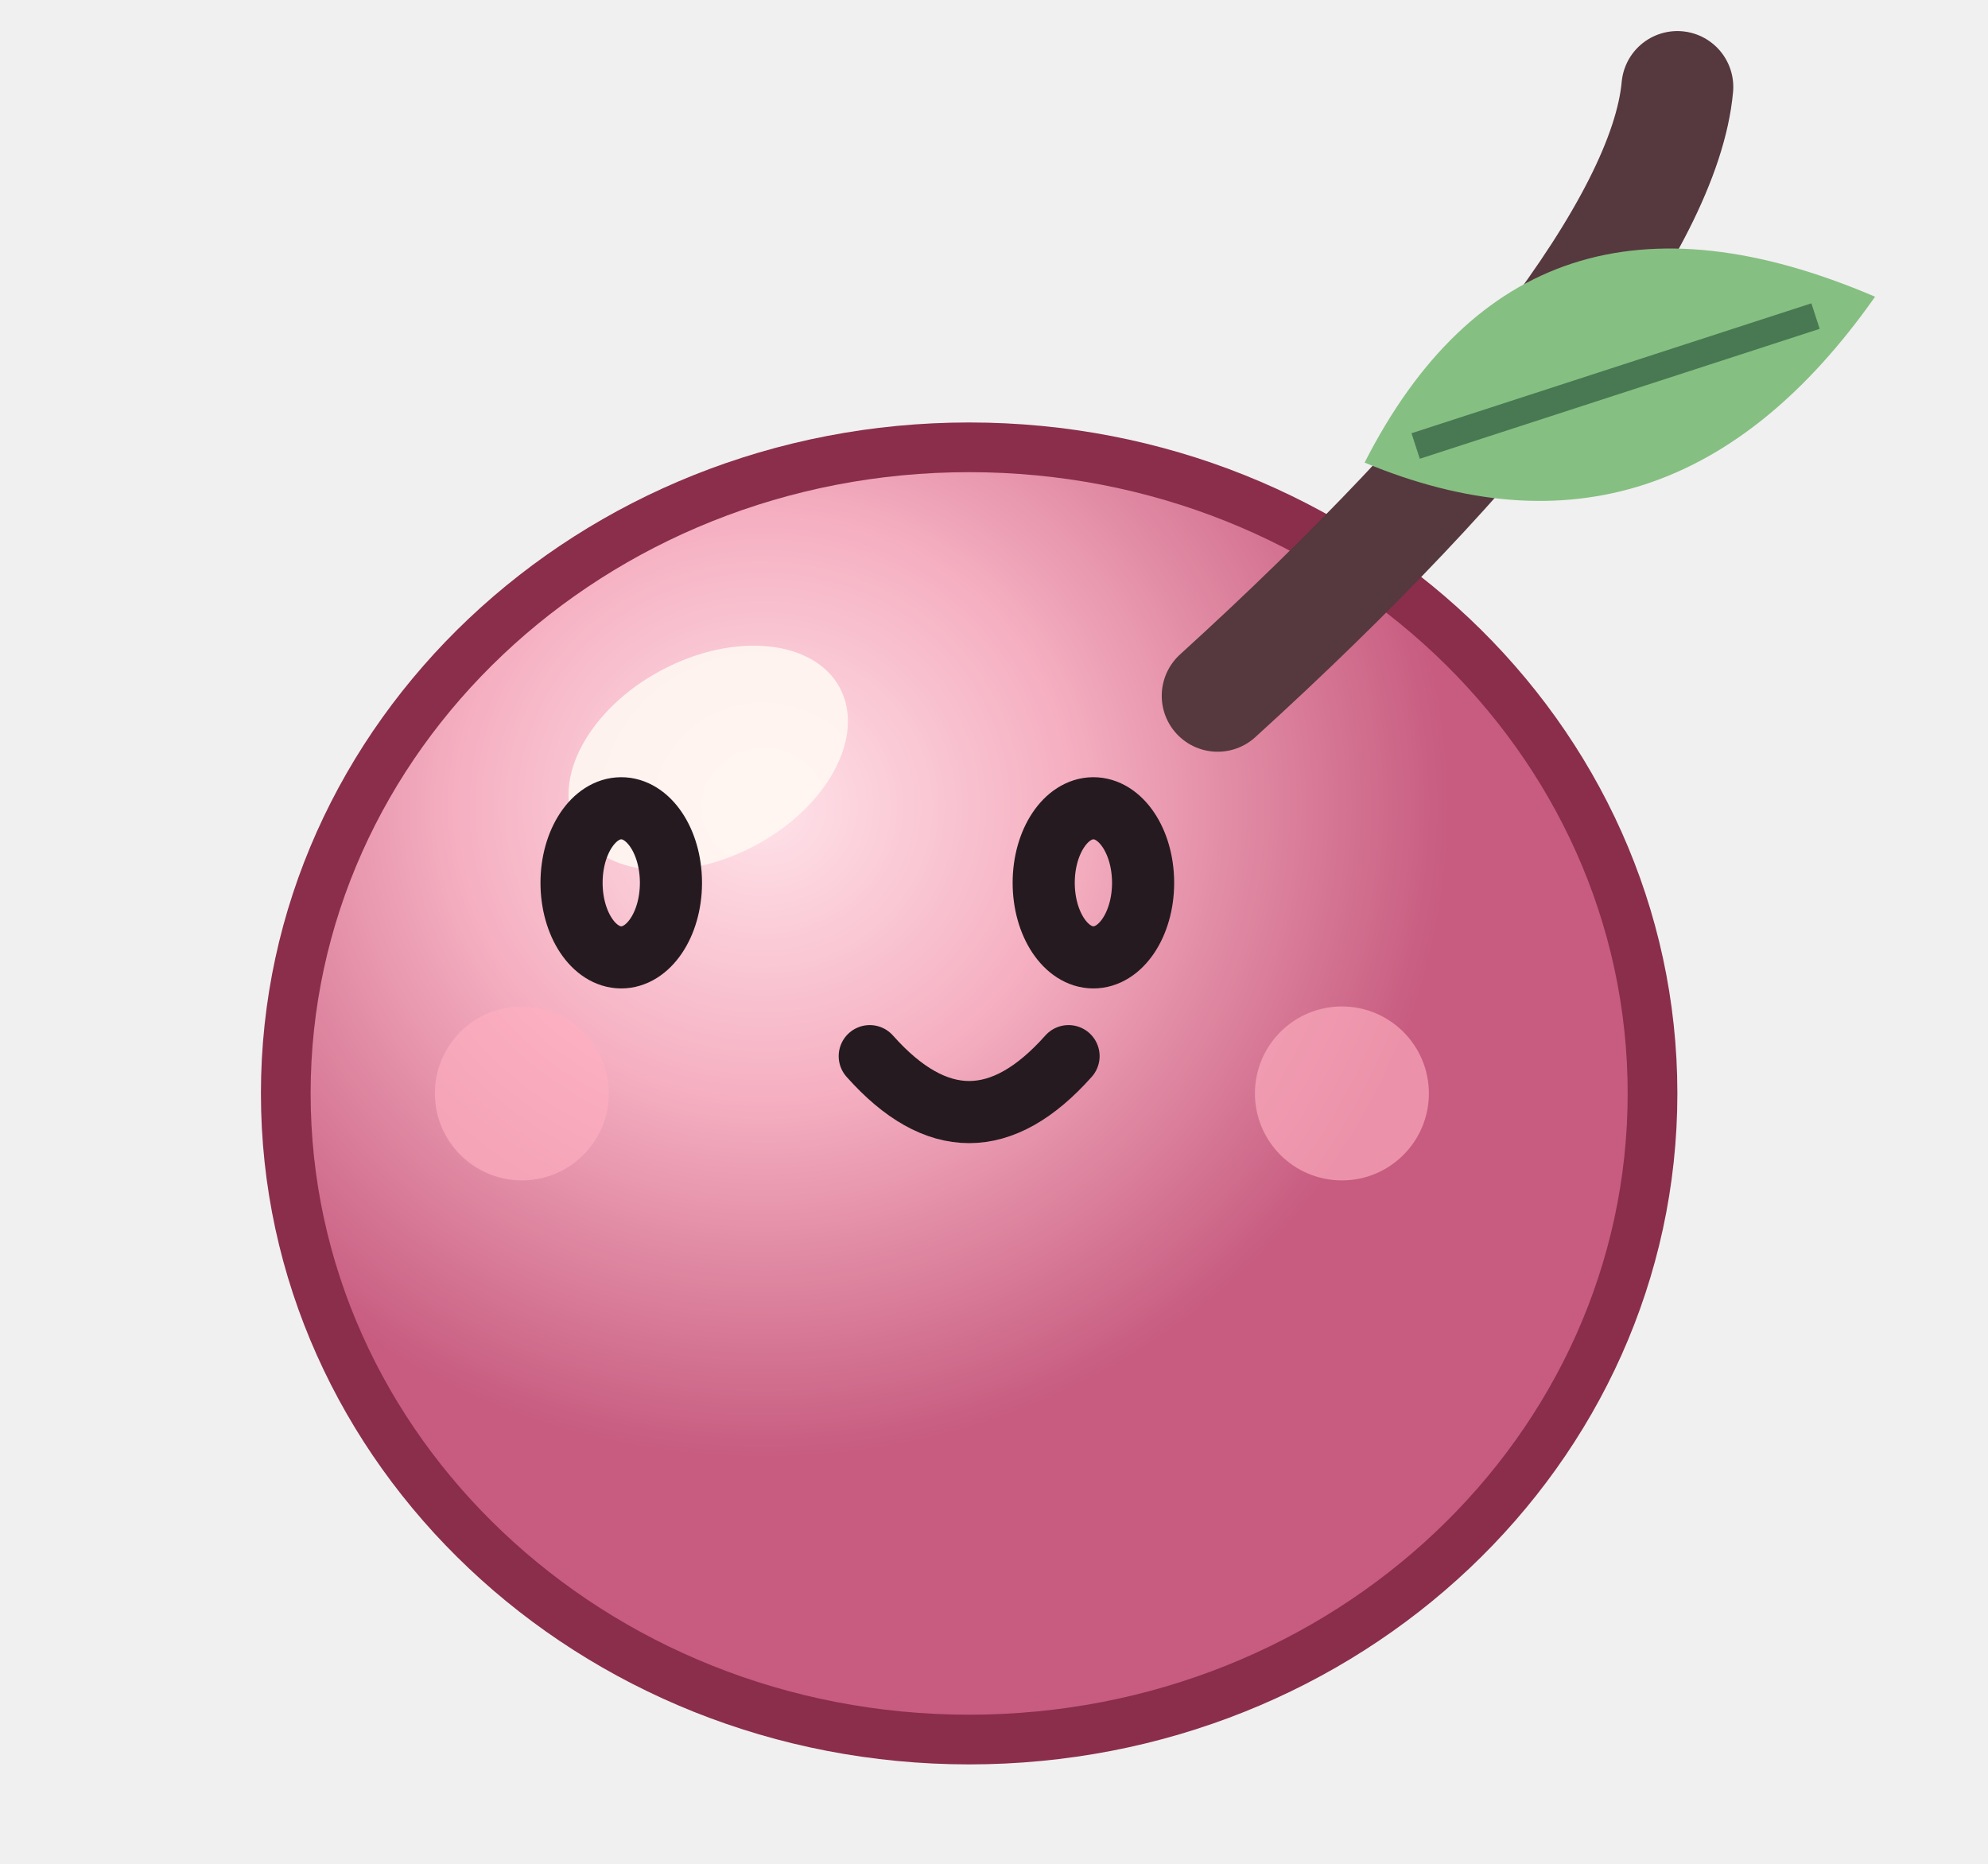
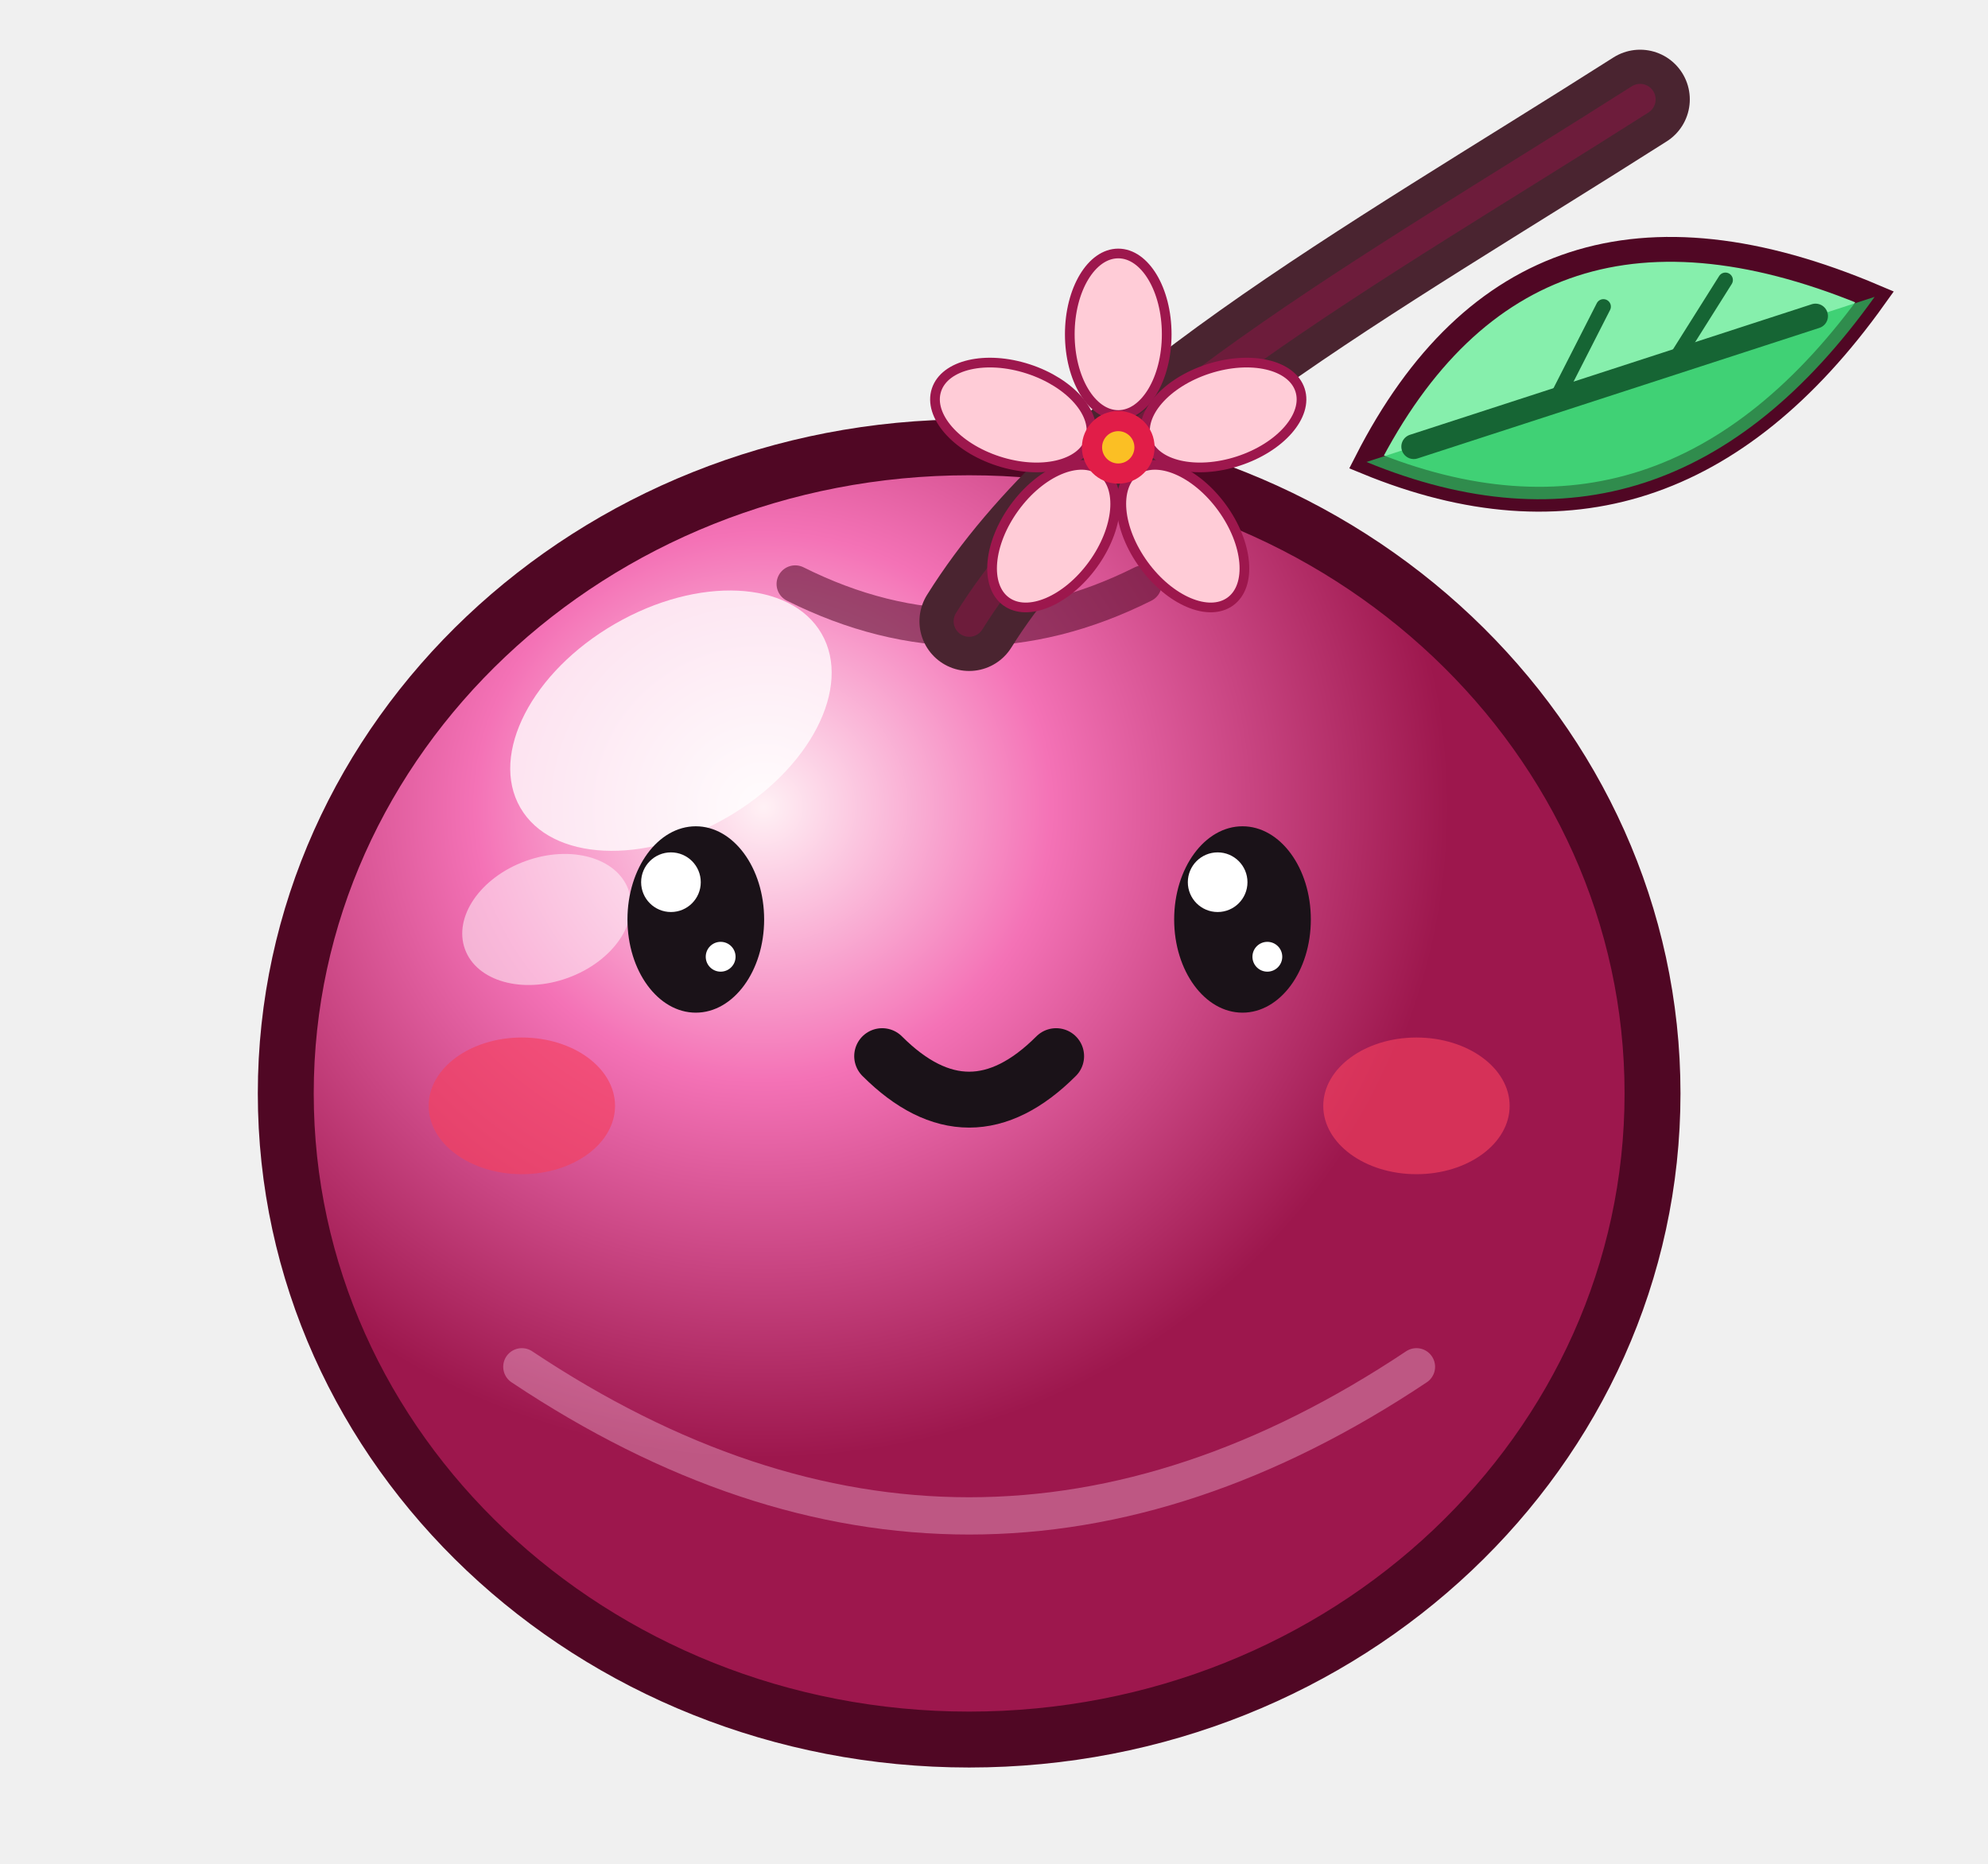
<svg xmlns="http://www.w3.org/2000/svg" width="160" height="150" viewBox="0 0 160 150">
  <defs>
-     <radialGradient id="g" cx="35%" cy="28%">
-       <stop offset="0" stop-color="#FFE3EA" />
-       <stop offset=".45" stop-color="#F5AFC1" />
-       <stop offset="1" stop-color="#C75C80" />
+     <radialGradient id="cherry_grad" cx="35%" cy="28%">
+       <stop offset="0%" stop-color="#FFF1F5" />
+       <stop offset="42%" stop-color="#F472B6" />
+       <stop offset="100%" stop-color="#9D174D" />
    </radialGradient>
  </defs>
-   <ellipse cx="78" cy="88" rx="55" ry="52" fill="url(#g)" stroke="#8A2E4C" stroke-width="4" />
-   <ellipse cx="57" cy="61" rx="12" ry="8" fill="#FFF8F2" opacity=".88" transform="rotate(-28 57 61)" />
-   <path d="M98 56 C120 36 134 18 135 7" fill="none" stroke="#56383F" stroke-width="9" stroke-linecap="round" />
-   <path d="M 108.84 31 Q 129 10.84 152.04 31 Q 129 48.28 108.84 31 Z" fill="#86BF82" transform="rotate(-18 129 31)" />
-   <path d="M 113.16 31 L 147.0 31" stroke="#28533A" stroke-width="2.16" opacity=".65" transform="rotate(-18 129 31)" />
-   <path d="M54 71 a4 6 0 1 0 0 .1" stroke="#251A20" stroke-width="5" fill="none" stroke-linecap="round" />
-   <path d="M92 71 a4 6 0 1 0 0 .1" stroke="#251A20" stroke-width="5" fill="none" stroke-linecap="round" />
-   <path d="M70 85 q8 9 16 0" stroke="#251A20" stroke-width="5" fill="none" stroke-linecap="round" />
-   <circle cx="42" cy="88" r="7" fill="#FFAFC0" opacity=".65" />
-   <circle cx="108" cy="88" r="7" fill="#FFAFC0" opacity=".65" />
+   <ellipse cx="78" cy="88" rx="55" ry="52" fill="url(#cherry_grad)" stroke="#500724" stroke-width="4.5" />
+   <ellipse cx="54" cy="58" rx="14" ry="9" fill="#FFFFFF" opacity=".78" transform="rotate(-30 54 58)" />
+   <ellipse cx="44" cy="74" rx="7" ry="5" fill="#FFFFFF" opacity=".5" transform="rotate(-20 44 74)" />
+   <path d="M42 110 Q78 134 114 110" stroke="#FBCFE8" stroke-width="3" fill="none" opacity=".35" stroke-linecap="round" />
+   <path d="M64 47 Q78 54 92 47" stroke="#500724" stroke-width="3" fill="none" opacity=".55" stroke-linecap="round" />
+   <path d="M78 50 C88 34 110 22 132 8" fill="none" stroke="#4A2430" stroke-width="8" stroke-linecap="round" />
+   <path d="M78 50 C88 34 110 22 132 8" fill="none" stroke="#831843" stroke-width="2.5" opacity=".6" stroke-linecap="round" />
+   <g transform="rotate(-18 129 31)">
+     <path d="M 109 31 Q 129 11 152 31 Q 129 48 109 31 Z" fill="#86EFAC" stroke="#500724" stroke-width="2" />
+     <path d="M 109 31 Q 129 48 152 31 Z" fill="#22C55E" opacity=".7" />
+     <line x1="113" y1="31" x2="147" y2="31" stroke="#166534" stroke-width="2" stroke-linecap="round" />
+     <line x1="125" y1="31" x2="131" y2="25" stroke="#166534" stroke-width="1.2" stroke-linecap="round" />
+     <line x1="135" y1="31" x2="141" y2="26" stroke="#166534" stroke-width="1.2" stroke-linecap="round" />
+   </g>
+   <g transform="translate(90, 36) scale(0.65)">
+     <ellipse cx="0" cy="-14" rx="6" ry="10" fill="#FFCCD7" stroke="#9D174D" stroke-width="1.2" />
+     <ellipse cx="13" cy="-4" rx="6" ry="10" fill="#FFCCD7" stroke="#9D174D" stroke-width="1.2" transform="rotate(72 13 -4)" />
+     <ellipse cx="8" cy="11" rx="6" ry="10" fill="#FFCCD7" stroke="#9D174D" stroke-width="1.2" transform="rotate(144 8 11)" />
+     <ellipse cx="-8" cy="11" rx="6" ry="10" fill="#FFCCD7" stroke="#9D174D" stroke-width="1.2" transform="rotate(216 -8 11)" />
+     <ellipse cx="-13" cy="-4" rx="6" ry="10" fill="#FFCCD7" stroke="#9D174D" stroke-width="1.2" transform="rotate(288 -13 -4)" />
+     <circle cx="0" cy="0" r="4.5" fill="#E11D48" />
+     <circle cx="0" cy="0" r="2" fill="#FBBF24" />
+   </g>
+   <ellipse cx="56" cy="74" rx="5.5" ry="7.5" fill="#1A1218" />
+   <circle cx="54" cy="71" r="2.4" fill="#FFFFFF" />
+   <circle cx="58" cy="77" r="1.2" fill="#FFFFFF" />
+   <ellipse cx="100" cy="74" rx="5.5" ry="7.5" fill="#1A1218" />
+   <circle cx="98" cy="71" r="2.4" fill="#FFFFFF" />
+   <circle cx="102" cy="77" r="1.2" fill="#FFFFFF" />
+   <path d="M71 85 Q78 92 85 85" stroke="#1A1218" stroke-width="4.5" fill="none" stroke-linecap="round" />
+   <ellipse cx="42" cy="89" rx="7.5" ry="5.5" fill="#F43F5E" opacity=".65" />
+   <ellipse cx="114" cy="89" rx="7.5" ry="5.5" fill="#F43F5E" opacity=".65" />
</svg>
